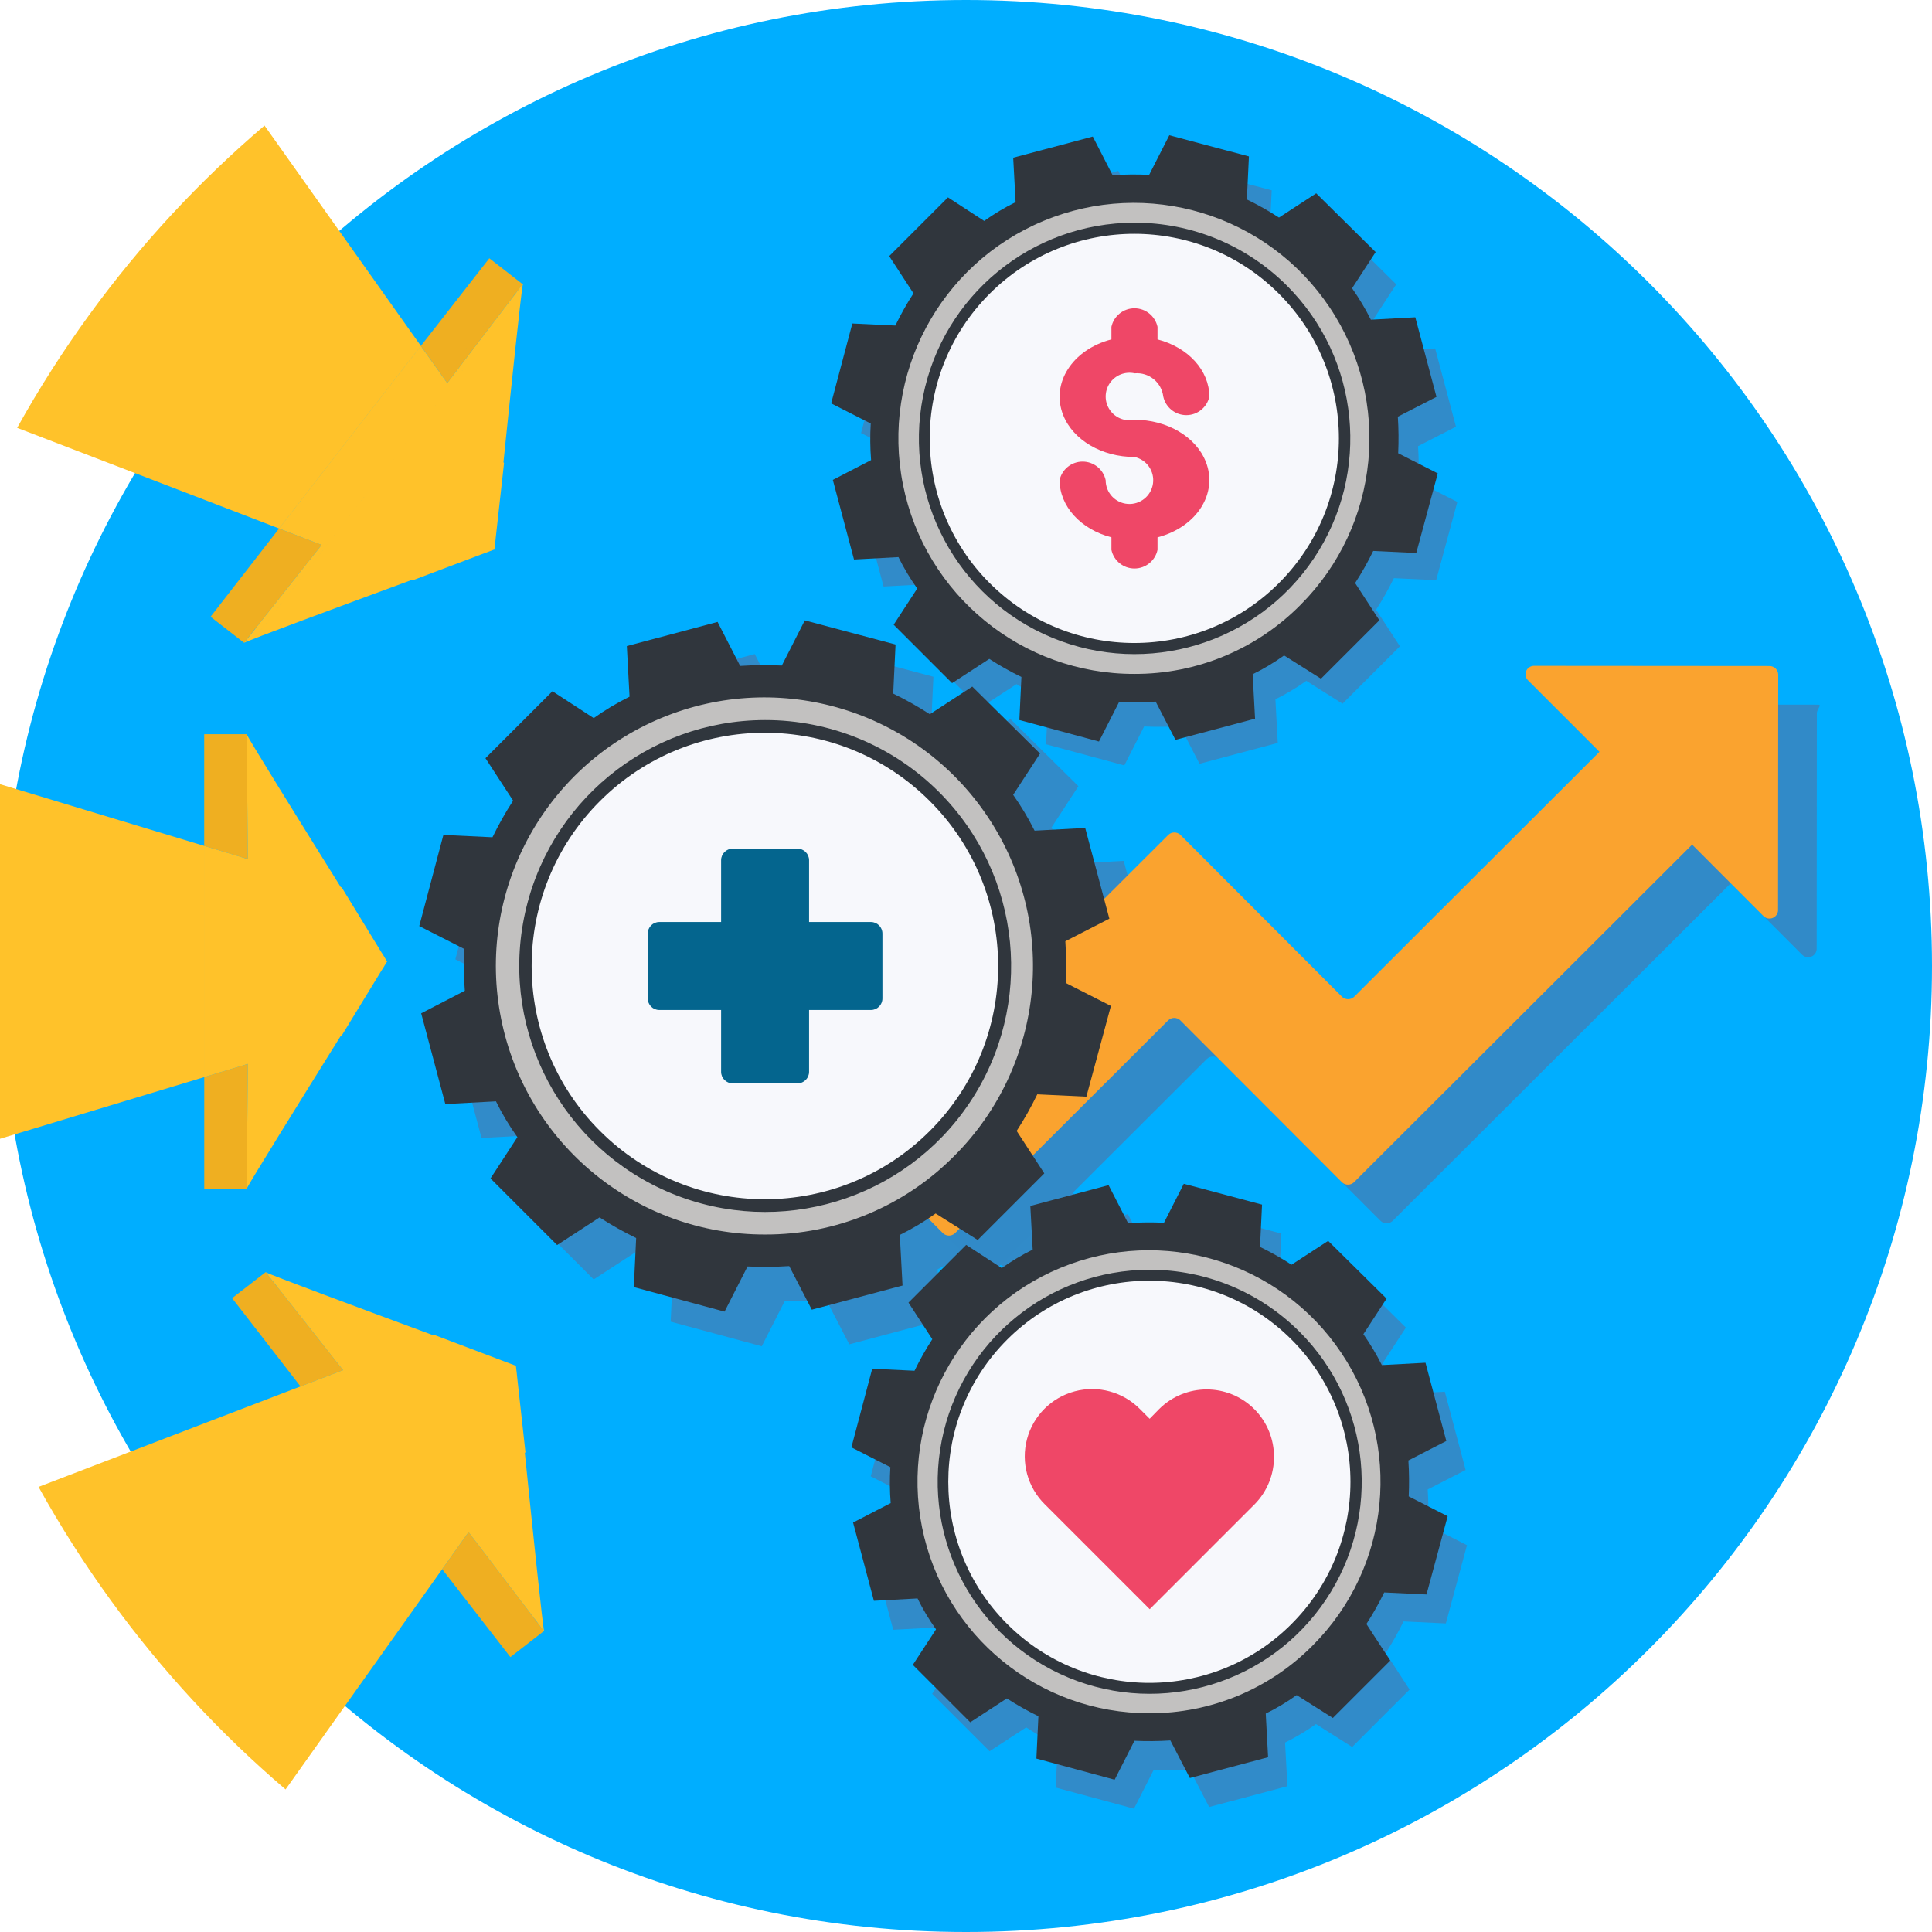
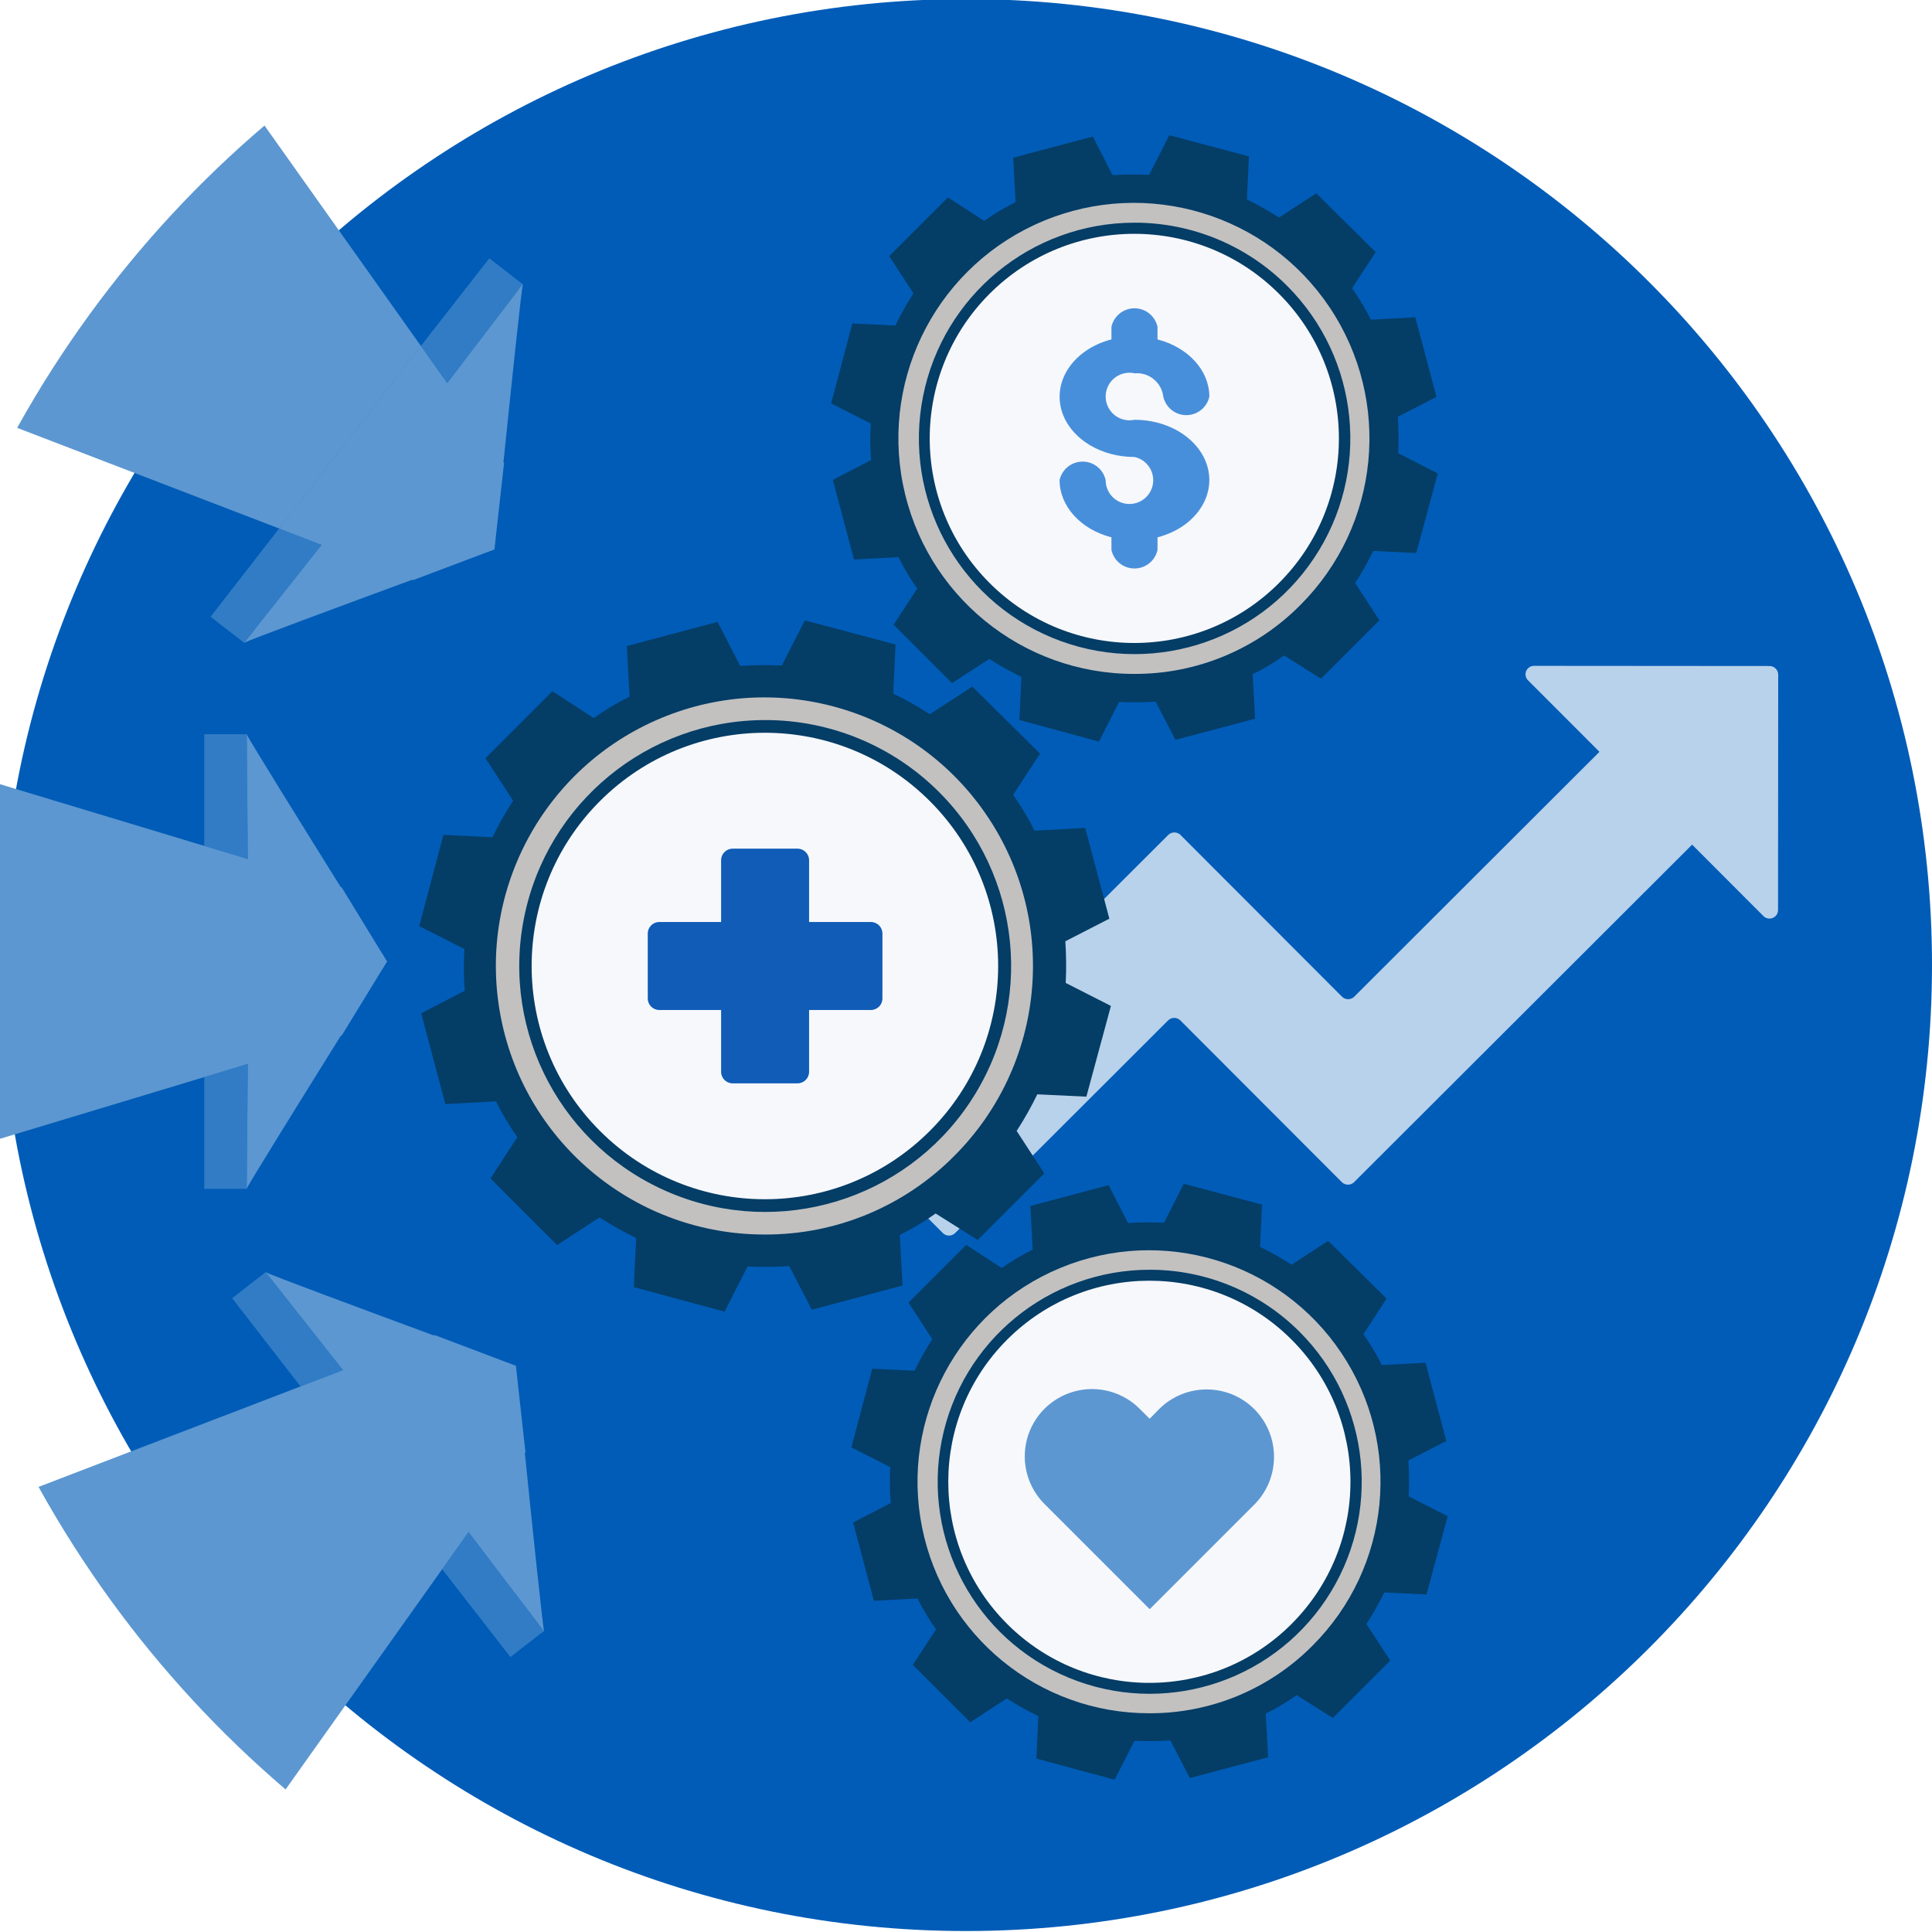
<svg xmlns="http://www.w3.org/2000/svg" width="200" height="200" viewBox="0 0 200 200">
  <defs>
    <clipPath id="clip-Data_Operating_System">
      <rect width="200" height="200" />
    </clipPath>
  </defs>
  <g id="Data_Operating_System" data-name="Data Operating System" clip-path="url(#clip-Data_Operating_System)">
-     <circle id="Ellipse_66" data-name="Ellipse 66" cx="100" cy="100" r="100" fill="#00aeff" />
+     <circle id="Blue_300_Bg" data-name="Blue 300 Bg" cx="100" cy="100" r="100" transform="translate(0 -0.1)" fill="#005cb7" />
    <g id="Group_1014" data-name="Group 1014" transform="translate(-200.982 -288.39)">
      <g id="Group_1006" data-name="Group 1006" transform="translate(0 -3)">
-         <path id="Union_6" data-name="Union 6" d="M-2988.017,41.323V29.753l3.846-1.162v0l.55-.166.117-.036-.1,11.327h-.014v1.606Z" transform="translate(3210.142 373.138)" fill="#efaf21" stroke="rgba(0,0,0,0)" stroke-miterlimit="10" stroke-width="1" />
-         <path id="Union_7" data-name="Union 7" d="M-2983.621,41.278l-.55-.166V30.274h.567l.1,11.039Zm-4.4-1.327V28.39h4.4v1.885h-.55V41.112Z" transform="translate(3210.142 339.005)" fill="#efaf21" stroke="rgba(0,0,0,0)" stroke-miterlimit="10" stroke-width="1" />
-         <path id="Union_5" data-name="Union 5" d="M-2954.464,73.85h0l.1-11.326-.118.035-.549.167V41.112l.549.167.118.035-.1-11.039h0l-.017-1.885c.13.392,5.614,9.22,9.737,15.829l.1.032,4.1,6.7c.185.3.3.47.3.47h-.007l.289.472h.032l-.016.026.016.026h-.032l-.289.471h.007s-.11.173-.3.47l-4.1,6.7-.1.032c-4.123,6.61-9.607,15.437-9.737,15.828Zm-33.5-28.362a113.734,113.734,0,0,1,1.284-13.936l27.805,8.4V63.886l-26.777,8.087A113.044,113.044,0,0,1-2987.965,45.489Zm29.09-5.539,3.848,1.162V62.725l-3.848,1.161Z" transform="translate(3181 339.005)" fill="#ffc22a" stroke="rgba(0,0,0,0)" stroke-miterlimit="10" stroke-width="1" />
+         <path id="Union_6" data-name="Union 6" d="M-2988.017,41.323V29.753l3.846-1.162v0l.55-.166.117-.036-.1,11.327h-.014v1.606Z" transform="translate(3210.142 373.138)" fill="#317cc5" stroke="rgba(0,0,0,0)" stroke-miterlimit="10" stroke-width="1" />
+         <path id="Union_7" data-name="Union 7" d="M-2983.621,41.278l-.55-.166V30.274h.567l.1,11.039Zm-4.4-1.327V28.39h4.4v1.885h-.55V41.112Z" transform="translate(3210.142 339.005)" fill="#317cc5" stroke="rgba(0,0,0,0)" stroke-miterlimit="10" stroke-width="1" />
+         <path id="Union_5" data-name="Union 5" d="M-2954.464,73.85h0l.1-11.326-.118.035-.549.167V41.112l.549.167.118.035-.1-11.039h0l-.017-1.885c.13.392,5.614,9.22,9.737,15.829l.1.032,4.1,6.7c.185.3.3.47.3.47h-.007l.289.472h.032l-.016.026.016.026h-.032l-.289.471h.007s-.11.173-.3.47l-4.1,6.7-.1.032c-4.123,6.61-9.607,15.437-9.737,15.828Zm-33.5-28.362a113.734,113.734,0,0,1,1.284-13.936l27.805,8.4V63.886l-26.777,8.087A113.044,113.044,0,0,1-2987.965,45.489Zm29.09-5.539,3.848,1.162V62.725l-3.848,1.161Z" transform="translate(3181 339.005)" fill="#5c97d1" stroke="rgba(0,0,0,0)" stroke-miterlimit="10" stroke-width="1" />
      </g>
      <g id="Group_1007" data-name="Group 1007" transform="translate(-2)">
-         <path id="Union_4" data-name="Union 4" d="M-2988.017,32.233l2.328-3.275.333-.467,6.917,8.924-6.917-8.924.071-.1,6.858,9.016-.012.009.957,1.219-3.475,2.694Z" transform="translate(3236.773 418.599)" fill="#efaf21" stroke="rgba(0,0,0,0)" stroke-miterlimit="10" stroke-width="1" />
-         <path id="Union_3" data-name="Union 3" d="M-2988.017,31.083l3.475-2.694,1.154,1.49-.434.337.434-.337,6.741,8.7-.535.205-3.753,1.438Zm4.629-1.2.014-.01,6.842,8.663-.115.044Z" transform="translate(3215.028 391.693)" fill="#efaf21" stroke="rgba(0,0,0,0)" stroke-miterlimit="10" stroke-width="1" />
-         <path id="Union_2" data-name="Union 2" d="M-2980.495,62.419a113.884,113.884,0,0,1-7.522-11.8l27.121-10.4,3.753-1.438.535-.205,13.037,16.819-.333.468-2.328,3.275-16.211,22.8A113.091,113.091,0,0,1-2980.495,62.419Zm43.853,1.894.423-.329-.423.328L-2943.5,55.3l-.071.1-13.037-16.819.115-.044-6.842-8.663.183-.142-.184.142-1.166-1.48c.341.229,10.084,3.848,17.392,6.546l.1-.039,7.348,2.784.52.191,0,0,.516.2.026-.02,0,.031.03.012-.025.02.06.548.005,0,.056.553.862,7.809-.062.087c.791,7.75,1.864,18.087,2,18.476ZM-2936.219,63.984Z" transform="translate(3194.988 391.693)" fill="#ffc22a" stroke="rgba(0,0,0,0)" stroke-miterlimit="10" stroke-width="1" />
+         <path id="Union_4" data-name="Union 4" d="M-2988.017,32.233l2.328-3.275.333-.467,6.917,8.924-6.917-8.924.071-.1,6.858,9.016-.012.009.957,1.219-3.475,2.694Z" transform="translate(3236.773 418.599)" fill="#317cc5" stroke="rgba(0,0,0,0)" stroke-miterlimit="10" stroke-width="1" />
+         <path id="Union_3" data-name="Union 3" d="M-2988.017,31.083l3.475-2.694,1.154,1.49-.434.337.434-.337,6.741,8.7-.535.205-3.753,1.438Zm4.629-1.2.014-.01,6.842,8.663-.115.044Z" transform="translate(3215.028 391.693)" fill="#317cc5" stroke="rgba(0,0,0,0)" stroke-miterlimit="10" stroke-width="1" />
+         <path id="Union_2" data-name="Union 2" d="M-2980.495,62.419a113.884,113.884,0,0,1-7.522-11.8l27.121-10.4,3.753-1.438.535-.205,13.037,16.819-.333.468-2.328,3.275-16.211,22.8A113.091,113.091,0,0,1-2980.495,62.419Zm43.853,1.894.423-.329-.423.328L-2943.5,55.3l-.071.1-13.037-16.819.115-.044-6.842-8.663.183-.142-.184.142-1.166-1.48c.341.229,10.084,3.848,17.392,6.546l.1-.039,7.348,2.784.52.191,0,0,.516.2.026-.02,0,.031.03.012-.025.02.06.548.005,0,.056.553.862,7.809-.062.087c.791,7.75,1.864,18.087,2,18.476ZM-2936.219,63.984Z" transform="translate(3194.988 391.693)" fill="#5c97d1" stroke="rgba(0,0,0,0)" stroke-miterlimit="10" stroke-width="1" />
      </g>
      <g id="Group_1008" data-name="Group 1008" transform="translate(-4 -1)">
-         <path id="Union_10" data-name="Union 10" d="M-2985.359,41.207l-.332-.468,6.824-8.788.434.337.012.009-6.866,9.009Zm-2.658-3.746,7.084-9.072,3.473,2.7-.974,1.2-.434-.337-6.824,8.788Z" transform="translate(3236.569 287.739)" fill="#efaf21" stroke="rgba(0,0,0,0)" stroke-miterlimit="10" stroke-width="1" />
-         <path id="Union_9" data-name="Union 9" d="M-2988.017,37.52l7.09-9.13,3.751,1.443-6.647,8.559,6.647-8.559.535.206.115.044-6.851,8.657-.013-.011-1.156,1.489Z" transform="translate(3214.798 315.715)" fill="#efaf21" stroke="rgba(0,0,0,0)" stroke-miterlimit="10" stroke-width="1" />
-         <path id="Union_8" data-name="Union 8" d="M-2963.354,80.454h0l6.849-8.657-.114-.043-.535-.206,13.255-17.069.332.468.071.1,6.867-9.009h0l.969-1.27c-.137.389-1.22,10.725-2.018,18.474l.061.088-.869,7.807c-.035.349-.055.552-.055.552l-.006,0-.061.549.026.02-.029.011,0,.031-.025-.019-.518.194.005,0-.52.19-7.35,2.776-.1-.038c-7.31,2.692-17.056,6.3-17.4,6.53Zm.421.328,26.727-34.416-26.727,34.415-.076-.059ZM-2936.207,46.365Zm-24.7,23.739,14.681-18.9,2.326,3.278-13.255,17.069Zm-27.112-10.423a113.519,113.519,0,0,1,7.534-11.794,112.97,112.97,0,0,1,18.071-19.5l16.187,22.81-14.681,18.9Z" transform="translate(3194.777 274)" fill="#ffc22a" stroke="rgba(0,0,0,0)" stroke-miterlimit="10" stroke-width="1" />
+         <path id="Union_10" data-name="Union 10" d="M-2985.359,41.207l-.332-.468,6.824-8.788.434.337.012.009-6.866,9.009Zm-2.658-3.746,7.084-9.072,3.473,2.7-.974,1.2-.434-.337-6.824,8.788Z" transform="translate(3236.569 287.739)" fill="#317cc5" stroke="rgba(0,0,0,0)" stroke-miterlimit="10" stroke-width="1" />
+         <path id="Union_9" data-name="Union 9" d="M-2988.017,37.52l7.09-9.13,3.751,1.443-6.647,8.559,6.647-8.559.535.206.115.044-6.851,8.657-.013-.011-1.156,1.489Z" transform="translate(3214.798 315.715)" fill="#317cc5" stroke="rgba(0,0,0,0)" stroke-miterlimit="10" stroke-width="1" />
+         <path id="Union_8" data-name="Union 8" d="M-2963.354,80.454h0l6.849-8.657-.114-.043-.535-.206,13.255-17.069.332.468.071.1,6.867-9.009h0l.969-1.27c-.137.389-1.22,10.725-2.018,18.474l.061.088-.869,7.807c-.035.349-.055.552-.055.552l-.006,0-.061.549.026.02-.029.011,0,.031-.025-.019-.518.194.005,0-.52.19-7.35,2.776-.1-.038c-7.31,2.692-17.056,6.3-17.4,6.53Zm.421.328,26.727-34.416-26.727,34.415-.076-.059ZM-2936.207,46.365Zm-24.7,23.739,14.681-18.9,2.326,3.278-13.255,17.069Zm-27.112-10.423a113.519,113.519,0,0,1,7.534-11.794,112.97,112.97,0,0,1,18.071-19.5l16.187,22.81-14.681,18.9Z" transform="translate(3194.777 274)" fill="#5c97d1" stroke="rgba(0,0,0,0)" stroke-miterlimit="10" stroke-width="1" />
      </g>
    </g>
    <g id="Group_1015" data-name="Group 1015" transform="translate(86.04 14)">
-       <path id="Path_12541" data-name="Path 12541" d="M49.839,148.4l5.943-5.943-2.468-3.788a30.232,30.232,0,0,0,1.842-3.267l4.379.209,2.19-8.1-4.032-2.051a33.111,33.111,0,0,0-.035-3.719l3.927-2.016-2.155-8.1-4.518.243A25.064,25.064,0,0,0,53,108.67l2.4-3.684-6.047-5.978-3.788,2.468A30.231,30.231,0,0,0,42.3,99.634l.209-4.379-8.1-2.155-2.051,4.032a33.111,33.111,0,0,0-3.719.035l-2.016-3.927-8.1,2.155.243,4.518a22.865,22.865,0,0,0-3.2,1.912l-3.684-2.4L5.908,105.4l2.468,3.788a30.232,30.232,0,0,0-1.842,3.267l-4.379-.209L0,120.383l4.032,2.051a26.513,26.513,0,0,0,.035,3.719L.174,128.168l2.155,8.1,4.518-.243a22.865,22.865,0,0,0,1.912,3.2L6.36,142.9l5.943,5.943,3.788-2.468a30.233,30.233,0,0,0,3.267,1.842L19.15,152.6l8.1,2.19,2.051-4.032a33.111,33.111,0,0,0,3.719-.035l2.016,3.893,8.1-2.155-.243-4.518a22.865,22.865,0,0,0,3.2-1.912Z" transform="translate(3.097 -89.553)" fill="#318bc9" />
      <path id="Path_93" data-name="Path 93" d="M47.98,118.7a22.33,22.33,0,1,0,15.806,6.542A22.288,22.288,0,0,0,47.98,118.7Z" transform="translate(-16.58 -109.648)" fill="#f7f8fc" />
      <g id="Group_117" data-name="Group 117">
-         <path id="Path_110" data-name="Path 110" d="M50.706,149.358l6.047-6.047-2.511-3.854a30.76,30.76,0,0,0,1.874-3.324l4.455.212,2.228-8.239-4.1-2.086a33.687,33.687,0,0,0-.035-3.784l4-2.051-2.192-8.239-4.6.248a25.5,25.5,0,0,0-1.945-3.253l2.44-3.748-6.153-6.082-3.854,2.511a30.758,30.758,0,0,0-3.324-1.874l.212-4.455L35.007,93.1,32.92,97.2a33.687,33.687,0,0,0-3.784.035l-2.051-4-8.239,2.192.248,4.6a23.264,23.264,0,0,0-3.253,1.945l-3.748-2.44-6.082,6.082,2.511,3.854A30.757,30.757,0,0,0,6.648,112.8l-4.455-.212L0,120.858l4.1,2.086a26.974,26.974,0,0,0,.035,3.784l-3.96,2.051,2.192,8.239,4.6-.248a23.263,23.263,0,0,0,1.945,3.253l-2.44,3.748,6.047,6.047,3.854-2.511a30.76,30.76,0,0,0,3.324,1.874l-.212,4.455,8.239,2.228,2.086-4.1a33.685,33.685,0,0,0,3.784-.035l2.051,3.96,8.239-2.192-.248-4.6a23.264,23.264,0,0,0,3.253-1.945Zm-4.349-9.9a21.178,21.178,0,1,1,0-29.95A21.171,21.171,0,0,1,46.357,139.457Z" transform="translate(0 -93.1)" fill="#30363d" />
+         <path id="Path_110" data-name="Path 110" d="M50.706,149.358l6.047-6.047-2.511-3.854a30.76,30.76,0,0,0,1.874-3.324l4.455.212,2.228-8.239-4.1-2.086a33.687,33.687,0,0,0-.035-3.784l4-2.051-2.192-8.239-4.6.248a25.5,25.5,0,0,0-1.945-3.253l2.44-3.748-6.153-6.082-3.854,2.511a30.758,30.758,0,0,0-3.324-1.874l.212-4.455L35.007,93.1,32.92,97.2a33.687,33.687,0,0,0-3.784.035l-2.051-4-8.239,2.192.248,4.6a23.264,23.264,0,0,0-3.253,1.945l-3.748-2.44-6.082,6.082,2.511,3.854A30.757,30.757,0,0,0,6.648,112.8l-4.455-.212L0,120.858l4.1,2.086a26.974,26.974,0,0,0,.035,3.784l-3.96,2.051,2.192,8.239,4.6-.248a23.263,23.263,0,0,0,1.945,3.253l-2.44,3.748,6.047,6.047,3.854-2.511a30.76,30.76,0,0,0,3.324,1.874l-.212,4.455,8.239,2.228,2.086-4.1a33.685,33.685,0,0,0,3.784-.035l2.051,3.96,8.239-2.192-.248-4.6a23.264,23.264,0,0,0,3.253-1.945Zm-4.349-9.9a21.178,21.178,0,1,1,0-29.95A21.171,21.171,0,0,1,46.357,139.457Z" transform="translate(0 -93.1)" fill="#043d66" />
        <g id="Group_116" data-name="Group 116" transform="translate(7.01 7.001)">
          <path id="Path_113" data-name="Path 113" d="M44.215,161.662A24.381,24.381,0,1,1,61.4,154.519,24.066,24.066,0,0,1,44.215,161.662Zm0-46.711a22.33,22.33,0,1,0,15.806,6.542A22.288,22.288,0,0,0,44.215,114.951Z" transform="translate(-19.825 -112.9)" fill="#c2c1c0" />
        </g>
      </g>
-       <path id="Path_12536" data-name="Path 12536" d="M307.731,332.207a2.745,2.745,0,0,1,2.982,2.406,2.442,2.442,0,0,0,4.772,0c-.012-2.7-2.178-5.091-5.368-5.919v-1.3a2.442,2.442,0,0,0-4.772,0v1.3c-4.065,1.056-6.3,4.569-4.99,7.847,1.031,2.581,4.013,4.329,7.376,4.324a2.461,2.461,0,1,1-2.982,2.4,2.442,2.442,0,0,0-4.772,0c.012,2.7,2.178,5.091,5.368,5.919v1.3a2.441,2.441,0,0,0,4.772,0v-1.3c4.065-1.056,6.3-4.569,4.99-7.847-1.031-2.581-4.013-4.329-7.376-4.324a2.461,2.461,0,1,1,0-4.811Z" transform="translate(-276.331 -307.559)" fill="#ef4767" />
+       <path id="Path_12536" data-name="Path 12536" d="M307.731,332.207a2.745,2.745,0,0,1,2.982,2.406,2.442,2.442,0,0,0,4.772,0c-.012-2.7-2.178-5.091-5.368-5.919v-1.3a2.442,2.442,0,0,0-4.772,0v1.3c-4.065,1.056-6.3,4.569-4.99,7.847,1.031,2.581,4.013,4.329,7.376,4.324a2.461,2.461,0,1,1-2.982,2.4,2.442,2.442,0,0,0-4.772,0c.012,2.7,2.178,5.091,5.368,5.919v1.3a2.441,2.441,0,0,0,4.772,0v-1.3c4.065-1.056,6.3-4.569,4.99-7.847-1.031-2.581-4.013-4.329-7.376-4.324a2.461,2.461,0,1,1,0-4.811Z" transform="translate(-276.331 -307.559)" fill="#488fdb" />
    </g>
    <g id="Group_1016" data-name="Group 1016" transform="translate(43.401 64.221)">
-       <path id="Path_12542" data-name="Path 12542" d="M58.022,157.475l6.919-6.919-2.873-4.41a35.2,35.2,0,0,0,2.144-3.8l5.1.243,2.549-9.428-4.694-2.387a38.545,38.545,0,0,0-.04-4.329l4.572-2.347-2.509-9.428-5.26.283a29.179,29.179,0,0,0-2.225-3.722l2.792-4.289-7.04-6.959-4.41,2.873a35.2,35.2,0,0,0-3.8-2.144l.243-5.1L40.057,93.1,37.67,97.794a38.547,38.547,0,0,0-4.329.04l-2.347-4.572L21.566,95.77l.283,5.26a26.619,26.619,0,0,0-3.722,2.225l-4.289-2.792-6.959,6.959,2.873,4.41a35.2,35.2,0,0,0-2.144,3.8l-5.1-.243L0,124.862l4.694,2.387a30.866,30.866,0,0,0,.04,4.329L.2,133.926l2.509,9.428,5.26-.283a26.619,26.619,0,0,0,2.225,3.722L7.4,151.082,14.323,158l4.41-2.873a35.2,35.2,0,0,0,3.8,2.144l-.243,5.1,9.428,2.549,2.387-4.694a38.551,38.551,0,0,0,4.329-.04l2.347,4.532,9.428-2.509-.283-5.26a26.619,26.619,0,0,0,3.722-2.225Z" transform="translate(3.736 -89.774)" fill="#318bc9" />
-       <path id="Path_12528" data-name="Path 12528" d="M387.164,359.337l-25.4-.019a.876.876,0,0,0-.6,1.5l7.394,7.4L343.138,393.6a.913.913,0,0,1-1.2,0L325.151,376.79a.913.913,0,0,0-1.2,0l-31.725,31.676a.914.914,0,0,0,0,1.2l8.394,8.406a.913.913,0,0,0,1.2,0l22.117-22.083a.912.912,0,0,1,1.2,0L341.923,412.8a.912.912,0,0,0,1.2,0l35.027-34.973,7.394,7.406a.886.886,0,0,0,1.5-.6l.018-24.4C387.064,359.738,387.664,359.337,387.164,359.337Z" transform="translate(-242.383 -350.611)" fill="#318ac8" />
-       <path id="Path_12537" data-name="Path 12537" d="M386.164,359.337l-24.4-.019a.876.876,0,0,0-.6,1.5l7.394,7.4L343.138,393.6a.913.913,0,0,1-1.2,0L325.151,376.79a.913.913,0,0,0-1.2,0l-31.725,31.676a.914.914,0,0,0,0,1.2l8.394,8.406a.913.913,0,0,0,1.2,0l22.117-22.083a.912.912,0,0,1,1.2,0L341.923,412.8a.912.912,0,0,0,1.2,0l35.027-34.973,7.394,7.406a.886.886,0,0,0,1.5-.6l.018-24.4A.9.9,0,0,0,386.164,359.337Z" transform="translate(-246.383 -354.611)" fill="#faa32f" />
+       <path id="Path_12537" data-name="Path 12537" d="M386.164,359.337l-24.4-.019a.876.876,0,0,0-.6,1.5l7.394,7.4L343.138,393.6a.913.913,0,0,1-1.2,0L325.151,376.79a.913.913,0,0,0-1.2,0l-31.725,31.676a.914.914,0,0,0,0,1.2l8.394,8.406a.913.913,0,0,0,1.2,0l22.117-22.083a.912.912,0,0,1,1.2,0L341.923,412.8a.912.912,0,0,0,1.2,0l35.027-34.973,7.394,7.406a.886.886,0,0,0,1.5-.6l.018-24.4A.9.9,0,0,0,386.164,359.337Z" transform="translate(-246.383 -354.611)" fill="#b8d2eb" />
      <path id="Path_93-2" data-name="Path 93" d="M51.109,118.7a25.459,25.459,0,1,0,18.021,7.458A25.411,25.411,0,0,0,51.109,118.7Z" transform="translate(-15.309 -108.379)" fill="#f7f8fc" />
      <g id="Group_117-2" data-name="Group 117">
-         <path id="Path_110-2" data-name="Path 110" d="M57.811,157.241l6.894-6.894-2.862-4.394a35.069,35.069,0,0,0,2.137-3.79l5.08.242,2.54-9.393-4.677-2.379a38.407,38.407,0,0,0-.04-4.314l4.556-2.338-2.5-9.393-5.241.282a29.073,29.073,0,0,0-2.217-3.709l2.782-4.273-7.015-6.934-4.394,2.862a35.068,35.068,0,0,0-3.79-2.137l.242-5.08-9.393-2.5-2.379,4.677a38.407,38.407,0,0,0-4.314.04l-2.338-4.556-9.393,2.5L21.77,101a26.523,26.523,0,0,0-3.709,2.217l-4.273-2.782-6.934,6.934,2.862,4.394a35.068,35.068,0,0,0-2.137,3.79l-5.08-.242L0,124.747l4.677,2.379a30.754,30.754,0,0,0,.04,4.314L.2,133.778l2.5,9.393,5.241-.282a26.522,26.522,0,0,0,2.217,3.709l-2.782,4.273,6.894,6.894,4.394-2.862a35.072,35.072,0,0,0,3.79,2.137l-.242,5.08,9.393,2.54,2.379-4.677a38.409,38.409,0,0,0,4.314-.04l2.338,4.515,9.393-2.5-.282-5.241a26.523,26.523,0,0,0,3.709-2.217Zm-4.959-11.288a24.145,24.145,0,1,1,0-34.147A24.138,24.138,0,0,1,52.853,145.953Z" transform="translate(0 -93.1)" fill="#30363d" />
+         <path id="Path_110-2" data-name="Path 110" d="M57.811,157.241l6.894-6.894-2.862-4.394a35.069,35.069,0,0,0,2.137-3.79l5.08.242,2.54-9.393-4.677-2.379a38.407,38.407,0,0,0-.04-4.314l4.556-2.338-2.5-9.393-5.241.282a29.073,29.073,0,0,0-2.217-3.709l2.782-4.273-7.015-6.934-4.394,2.862a35.068,35.068,0,0,0-3.79-2.137l.242-5.08-9.393-2.5-2.379,4.677a38.407,38.407,0,0,0-4.314.04l-2.338-4.556-9.393,2.5L21.77,101a26.523,26.523,0,0,0-3.709,2.217l-4.273-2.782-6.934,6.934,2.862,4.394a35.068,35.068,0,0,0-2.137,3.79l-5.08-.242L0,124.747l4.677,2.379a30.754,30.754,0,0,0,.04,4.314L.2,133.778l2.5,9.393,5.241-.282a26.522,26.522,0,0,0,2.217,3.709l-2.782,4.273,6.894,6.894,4.394-2.862a35.072,35.072,0,0,0,3.79,2.137l-.242,5.08,9.393,2.54,2.379-4.677a38.409,38.409,0,0,0,4.314-.04l2.338,4.515,9.393-2.5-.282-5.241a26.523,26.523,0,0,0,3.709-2.217Zm-4.959-11.288a24.145,24.145,0,1,1,0-34.147A24.138,24.138,0,0,1,52.853,145.953Z" transform="translate(0 -93.1)" fill="#043d66" />
        <g id="Group_116-2" data-name="Group 116" transform="translate(7.992 7.982)">
          <path id="Path_113-2" data-name="Path 113" d="M47.632,168.494a27.8,27.8,0,1,1,19.593-8.144A27.438,27.438,0,0,1,47.632,168.494Zm0-53.256A25.459,25.459,0,1,0,65.653,122.7,25.411,25.411,0,0,0,47.632,115.238Z" transform="translate(-19.825 -112.9)" fill="#c2c1c0" />
        </g>
      </g>
      <g id="Group_1018" data-name="Group 1018" transform="translate(-247.213 -353.136)">
-         <path id="Path_12530" data-name="Path 12530" d="M293.968,384.361h-6.4v-6.4a1.2,1.2,0,0,0-1.194-1.194h-6.719a1.2,1.2,0,0,0-1.194,1.194v6.4h-6.4a1.194,1.194,0,0,0-1.193,1.194v6.721a1.193,1.193,0,0,0,1.193,1.194h6.4v6.4a1.194,1.194,0,0,0,1.194,1.193h6.719a1.194,1.194,0,0,0,1.194-1.193v-6.4h6.4a1.193,1.193,0,0,0,1.193-1.194v-6.722A1.194,1.194,0,0,0,293.968,384.361Zm-1.194,6.722h-6.4a1.193,1.193,0,0,0-1.194,1.193v6.4h-4.332v-6.4a1.194,1.194,0,0,0-1.193-1.194h-6.4v-4.334h6.4a1.194,1.194,0,0,0,1.194-1.194v-6.4h4.331v6.4a1.194,1.194,0,0,0,1.195,1.194h6.4v4.334Z" fill="#04658e" />
-         <rect id="Rectangle_386" data-name="Rectangle 386" width="21.553" height="6.08" transform="translate(272.416 385.713)" fill="#04658e" />
-         <rect id="Rectangle_387" data-name="Rectangle 387" width="6.723" height="21.256" transform="translate(280.078 378.595)" fill="#04658e" />
+         <path id="Path_12530" data-name="Path 12530" d="M293.968,384.361h-6.4v-6.4a1.2,1.2,0,0,0-1.194-1.194h-6.719a1.2,1.2,0,0,0-1.194,1.194v6.4h-6.4a1.194,1.194,0,0,0-1.193,1.194v6.721a1.193,1.193,0,0,0,1.193,1.194h6.4v6.4a1.194,1.194,0,0,0,1.194,1.193h6.719a1.194,1.194,0,0,0,1.194-1.193v-6.4h6.4a1.193,1.193,0,0,0,1.193-1.194v-6.722A1.194,1.194,0,0,0,293.968,384.361Zm-1.194,6.722h-6.4a1.193,1.193,0,0,0-1.194,1.193v6.4h-4.332v-6.4a1.194,1.194,0,0,0-1.193-1.194h-6.4v-4.334h6.4a1.194,1.194,0,0,0,1.194-1.194v-6.4h4.331v6.4a1.194,1.194,0,0,0,1.195,1.194h6.4v4.334Z" fill="#105cb7" />
+         <rect id="Rectangle_386" data-name="Rectangle 386" width="21.553" height="6.08" transform="translate(272.416 385.713)" fill="#105cb7" />
+         <rect id="Rectangle_387" data-name="Rectangle 387" width="6.723" height="21.256" transform="translate(280.078 378.595)" fill="#105cb7" />
      </g>
    </g>
    <g id="Group_1017" data-name="Group 1017" transform="translate(88.137 122.546)">
-       <path id="Path_12540" data-name="Path 12540" d="M49.839,148.4l5.943-5.943-2.468-3.788a30.232,30.232,0,0,0,1.842-3.267l4.379.209,2.19-8.1-4.032-2.051a33.111,33.111,0,0,0-.035-3.719l3.927-2.016-2.155-8.1-4.518.243A25.064,25.064,0,0,0,53,108.67l2.4-3.684-6.047-5.978-3.788,2.468A30.231,30.231,0,0,0,42.3,99.634l.209-4.379-8.1-2.155-2.051,4.032a33.111,33.111,0,0,0-3.719.035l-2.016-3.927-8.1,2.155.243,4.518a22.865,22.865,0,0,0-3.2,1.912l-3.684-2.4L5.908,105.4l2.468,3.788a30.232,30.232,0,0,0-1.842,3.267l-4.379-.209L0,120.383l4.032,2.051a26.513,26.513,0,0,0,.035,3.719L.174,128.168l2.155,8.1,4.518-.243a22.865,22.865,0,0,0,1.912,3.2L6.36,142.9l5.943,5.943,3.788-2.468a30.233,30.233,0,0,0,3.267,1.842L19.15,152.6l8.1,2.19,2.051-4.032a33.111,33.111,0,0,0,3.719-.035l2.016,3.893,8.1-2.155-.243-4.518a22.865,22.865,0,0,0,3.2-1.912Z" transform="translate(2 -90.1)" fill="#318bc9" />
      <path id="Path_93-3" data-name="Path 93" d="M47.6,118.7a21.948,21.948,0,1,0,15.536,6.43A21.907,21.907,0,0,0,47.6,118.7Z" transform="translate(-16.735 -109.803)" fill="#f7f8fc" />
      <g id="Group_117-3" data-name="Group 117">
-         <path id="Path_110-3" data-name="Path 110" d="M49.839,148.4l5.943-5.943-2.468-3.788a30.232,30.232,0,0,0,1.842-3.267l4.379.209,2.19-8.1-4.032-2.051a33.111,33.111,0,0,0-.035-3.719l3.927-2.016-2.155-8.1-4.518.243A25.064,25.064,0,0,0,53,108.67l2.4-3.684-6.047-5.978-3.788,2.468A30.231,30.231,0,0,0,42.3,99.634l.209-4.379-8.1-2.155-2.051,4.032a33.111,33.111,0,0,0-3.719.035l-2.016-3.927-8.1,2.155.243,4.518a22.865,22.865,0,0,0-3.2,1.912l-3.684-2.4L5.908,105.4l2.468,3.788a30.232,30.232,0,0,0-1.842,3.267l-4.379-.209L0,120.383l4.032,2.051a26.513,26.513,0,0,0,.035,3.719L.174,128.168l2.155,8.1,4.518-.243a22.865,22.865,0,0,0,1.912,3.2L6.36,142.9l5.943,5.943,3.788-2.468a30.233,30.233,0,0,0,3.267,1.842L19.15,152.6l8.1,2.19,2.051-4.032a33.111,33.111,0,0,0,3.719-.035l2.016,3.893,8.1-2.155-.243-4.518a22.865,22.865,0,0,0,3.2-1.912Zm-4.275-9.732a20.816,20.816,0,1,1,0-29.438A20.809,20.809,0,0,1,45.564,138.664Z" transform="translate(0 -93.1)" fill="#30363d" />
+         <path id="Path_110-3" data-name="Path 110" d="M49.839,148.4l5.943-5.943-2.468-3.788a30.232,30.232,0,0,0,1.842-3.267l4.379.209,2.19-8.1-4.032-2.051a33.111,33.111,0,0,0-.035-3.719l3.927-2.016-2.155-8.1-4.518.243A25.064,25.064,0,0,0,53,108.67l2.4-3.684-6.047-5.978-3.788,2.468A30.231,30.231,0,0,0,42.3,99.634l.209-4.379-8.1-2.155-2.051,4.032a33.111,33.111,0,0,0-3.719.035l-2.016-3.927-8.1,2.155.243,4.518a22.865,22.865,0,0,0-3.2,1.912l-3.684-2.4L5.908,105.4l2.468,3.788a30.232,30.232,0,0,0-1.842,3.267l-4.379-.209L0,120.383l4.032,2.051a26.513,26.513,0,0,0,.035,3.719L.174,128.168l2.155,8.1,4.518-.243a22.865,22.865,0,0,0,1.912,3.2L6.36,142.9l5.943,5.943,3.788-2.468a30.233,30.233,0,0,0,3.267,1.842L19.15,152.6l8.1,2.19,2.051-4.032a33.111,33.111,0,0,0,3.719-.035l2.016,3.893,8.1-2.155-.243-4.518a22.865,22.865,0,0,0,3.2-1.912Zm-4.275-9.732a20.816,20.816,0,1,1,0-29.438A20.809,20.809,0,0,1,45.564,138.664Z" transform="translate(0 -93.1)" fill="#043d66" />
        <g id="Group_116-3" data-name="Group 116" transform="translate(6.89 6.882)">
          <path id="Path_113-3" data-name="Path 113" d="M43.8,160.828a23.964,23.964,0,1,1,16.891-7.021A23.655,23.655,0,0,1,43.8,160.828Zm0-45.912a21.948,21.948,0,1,0,15.536,6.43A21.907,21.907,0,0,0,43.8,114.916Z" transform="translate(-19.825 -112.9)" fill="#c2c1c0" />
        </g>
      </g>
      <g id="Group_1012" data-name="Group 1012" transform="translate(-275.011 -405.683)">
-         <path id="Path_12531" data-name="Path 12531" d="M316.717,429.008a6.979,6.979,0,0,0-9.854,0l-.977,1-1-1h0a6.968,6.968,0,1,0-9.854,9.854h0l10.859,10.858,10.858-10.858h0A7,7,0,0,0,316.717,429.008Z" transform="translate(0 0)" fill="#ef4767" />
+         <path id="Path_12531" data-name="Path 12531" d="M316.717,429.008a6.979,6.979,0,0,0-9.854,0l-.977,1-1-1h0a6.968,6.968,0,1,0-9.854,9.854h0l10.859,10.858,10.858-10.858h0A7,7,0,0,0,316.717,429.008Z" transform="translate(0 0)" fill="#5c97d1" />
      </g>
    </g>
  </g>
</svg>
